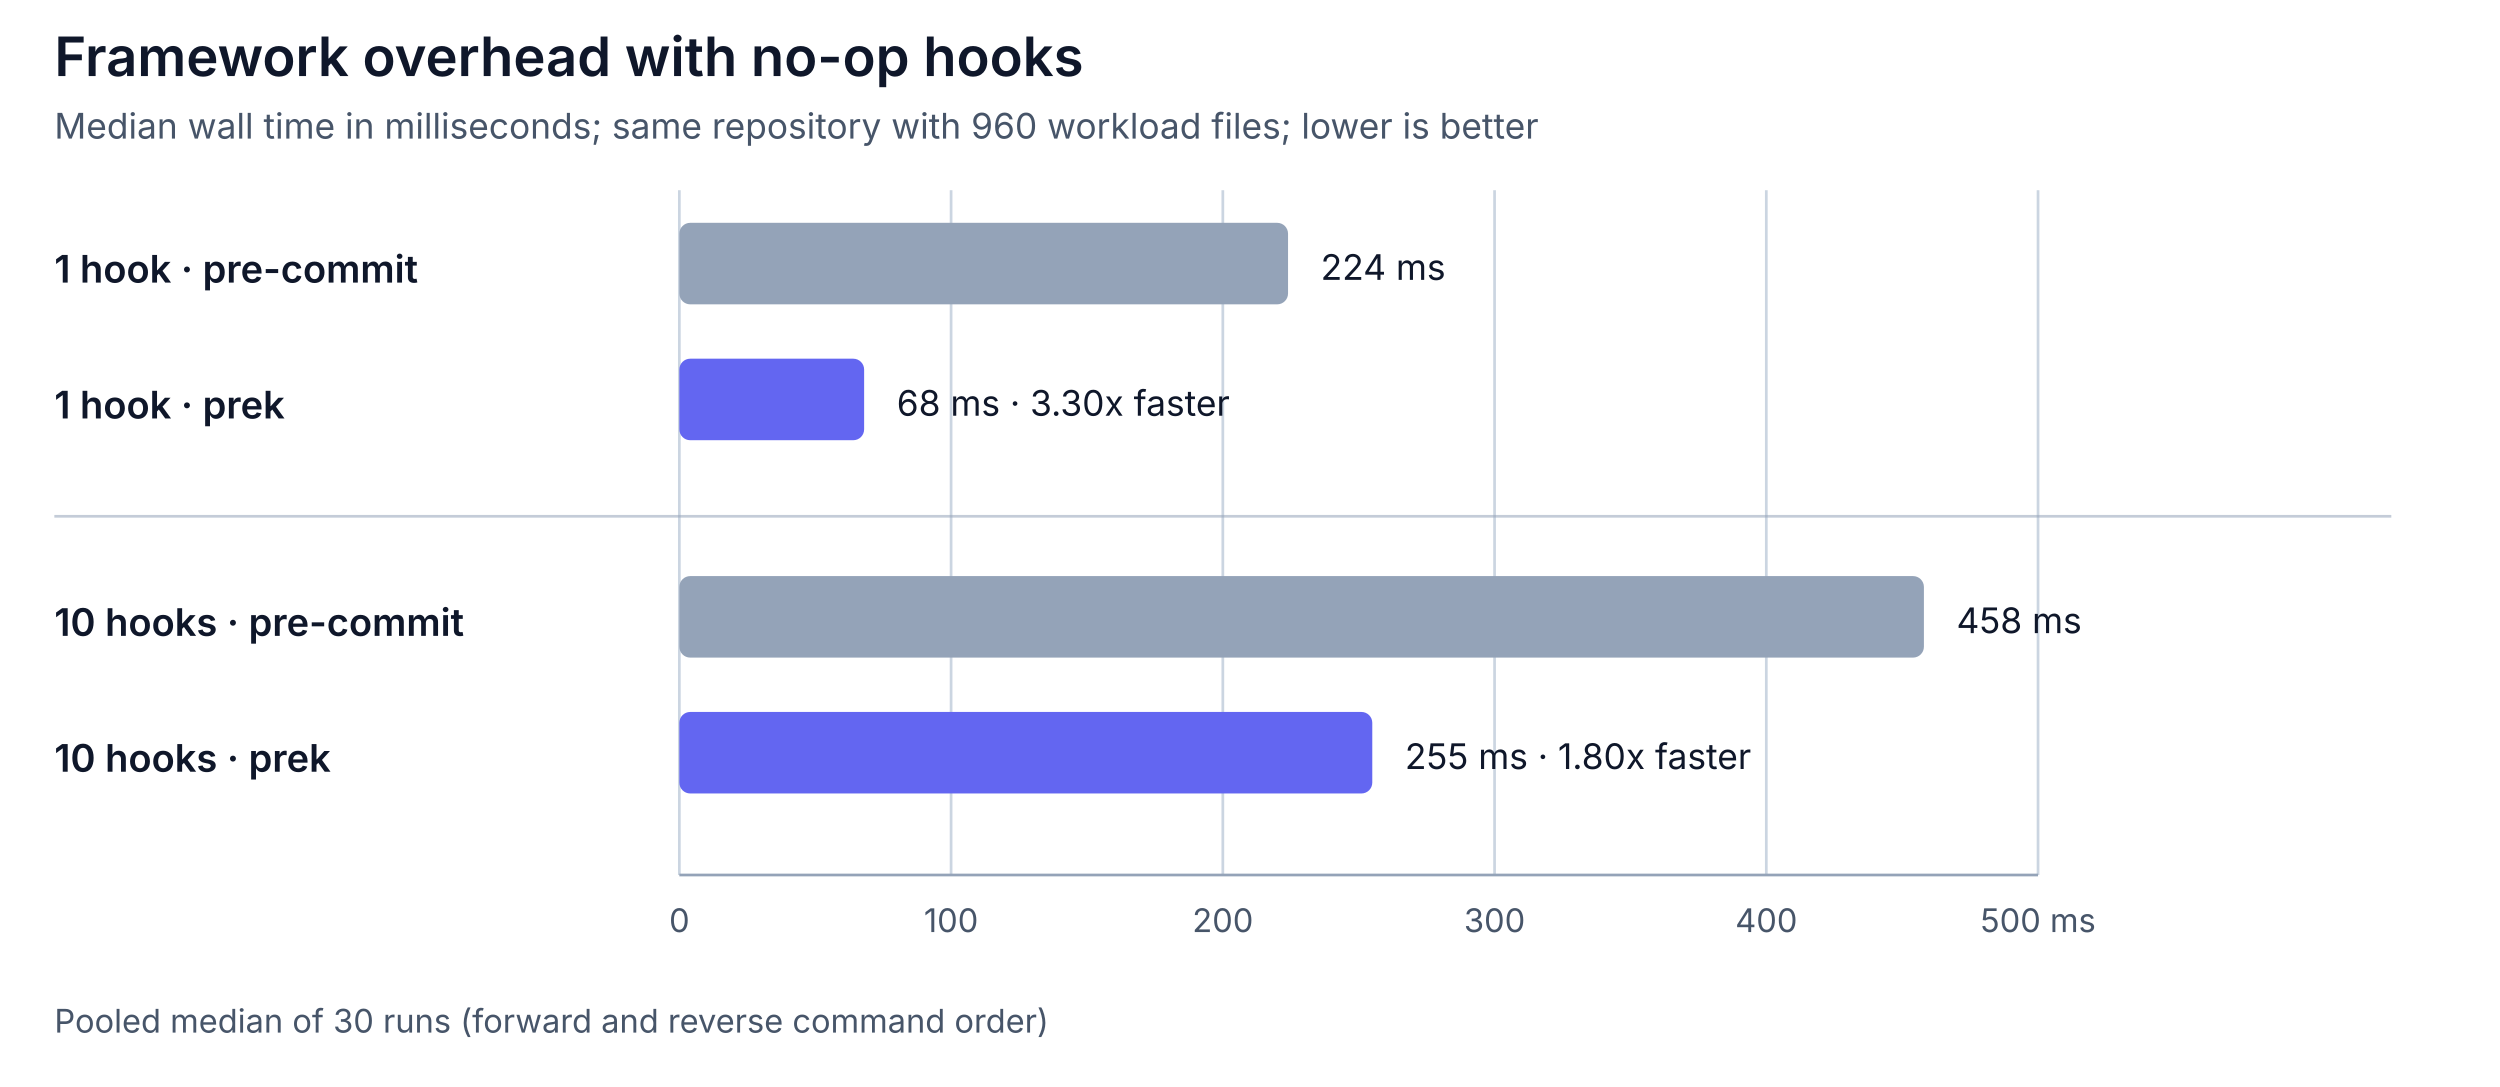
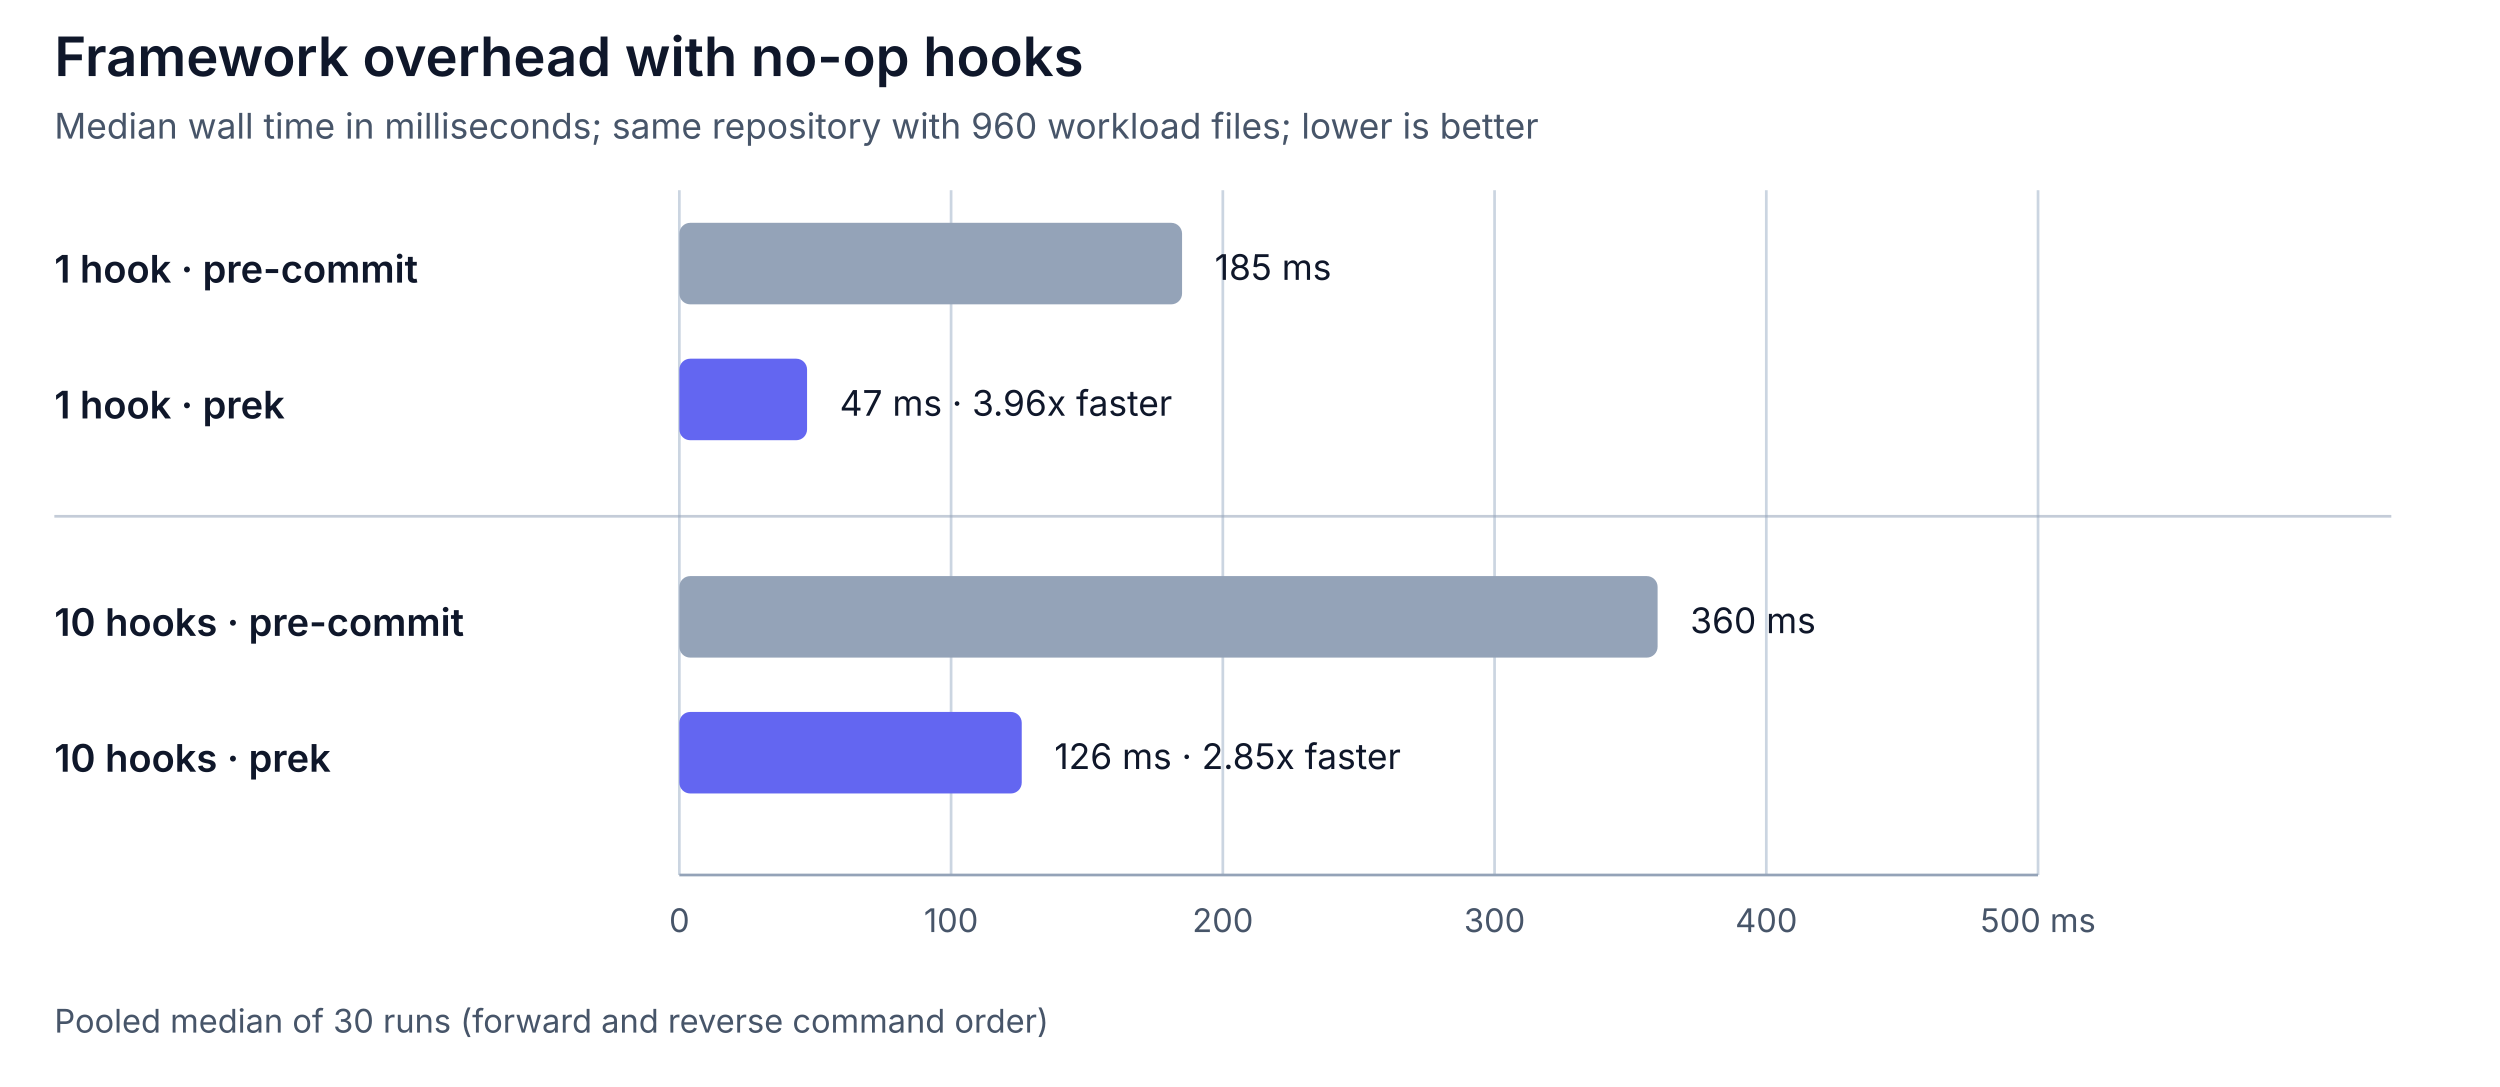
<svg xmlns="http://www.w3.org/2000/svg" viewBox="0 0 920 400" role="img" aria-labelledby="title desc">
  <style>
    text {
      fill: #0f172a;
      font-family: -apple-system, BlinkMacSystemFont, "Segoe UI", sans-serif;
    }
    .title { font-size: 20px; font-weight: 600; }
    .subtitle, .tick, .note { fill: #475569; }
    .subtitle { font-size: 13px; }
    .label { font-size: 14px; font-weight: 600; }
    .value { font-size: 13px; }
    .tick, .note { font-size: 12px; }
    .grid { stroke: #cbd5e1; stroke-width: 1; }
    .axis, .divider { stroke: #94a3b8; stroke-width: 1; }
    .divider { opacity: 0.55; }
    .reference { fill: #94a3b8; }
    .prek { fill: #6366f1; }
    @media (prefers-color-scheme: dark) {
      text { fill: #e2e8f0; }
      .subtitle, .tick, .note { fill: #a8b3cf; }
      .grid { stroke: #334155; }
      .axis, .divider { stroke: #64748b; }
      .reference { fill: #94a3b8; }
      .prek { fill: #818cf8; }
    }
  </style>
  <text class="title" x="20" y="28">Framework overhead with no-op hooks</text>
  <text class="subtitle" x="20" y="51">Median wall time in milliseconds; same repository with 960 workload files; lower is better</text>
  <line class="grid" x1="250" y1="70" x2="250" y2="322" />
  <line class="grid" x1="350" y1="70" x2="350" y2="322" />
  <line class="grid" x1="450" y1="70" x2="450" y2="322" />
  <line class="grid" x1="550" y1="70" x2="550" y2="322" />
  <line class="grid" x1="650" y1="70" x2="650" y2="322" />
  <line class="grid" x1="750" y1="70" x2="750" y2="322" />
  <line class="divider" x1="20" y1="190" x2="880" y2="190" />
  <line class="axis" x1="250" y1="322" x2="750" y2="322" />
  <text class="label" x="20" y="104">1 hook · pre-commit</text>
-   <rect class="reference" x="250" y="82" width="224" height="30" rx="4" />
-   <text class="value" x="486" y="103">224 ms</text>
+   <rect class="reference" x="250" y="82" width="185" height="30" rx="4" />
+   <text class="value" x="447" y="103">185 ms</text>
  <text class="label" x="20" y="154">1 hook · prek</text>
-   <rect class="prek" x="250" y="132" width="68" height="30" rx="4" />
-   <text class="value" x="330" y="153">68 ms · 3.30x faster</text>
+   <rect class="prek" x="250" y="132" width="47" height="30" rx="4" />
+   <text class="value" x="309" y="153">47 ms · 3.96x faster</text>
  <text class="label" x="20" y="234">10 hooks · pre-commit</text>
-   <rect class="reference" x="250" y="212" width="458" height="30" rx="4" />
-   <text class="value" x="720" y="233">458 ms</text>
+   <rect class="reference" x="250" y="212" width="360" height="30" rx="4" />
+   <text class="value" x="622" y="233">360 ms</text>
  <text class="label" x="20" y="284">10 hooks · prek</text>
-   <rect class="prek" x="250" y="262" width="255" height="30" rx="4" />
-   <text class="value" x="517" y="283">255 ms · 1.80x faster</text>
+   <rect class="prek" x="250" y="262" width="126" height="30" rx="4" />
+   <text class="value" x="388" y="283">126 ms · 2.85x faster</text>
  <text class="tick" x="250" y="343" text-anchor="middle">0</text>
  <text class="tick" x="350" y="343" text-anchor="middle">100</text>
  <text class="tick" x="450" y="343" text-anchor="middle">200</text>
  <text class="tick" x="550" y="343" text-anchor="middle">300</text>
  <text class="tick" x="650" y="343" text-anchor="middle">400</text>
  <text class="tick" x="750" y="343" text-anchor="middle">500 ms</text>
  <text class="note" x="20" y="380">Pooled median of 30 runs (forward and reverse command order)</text>
</svg>
